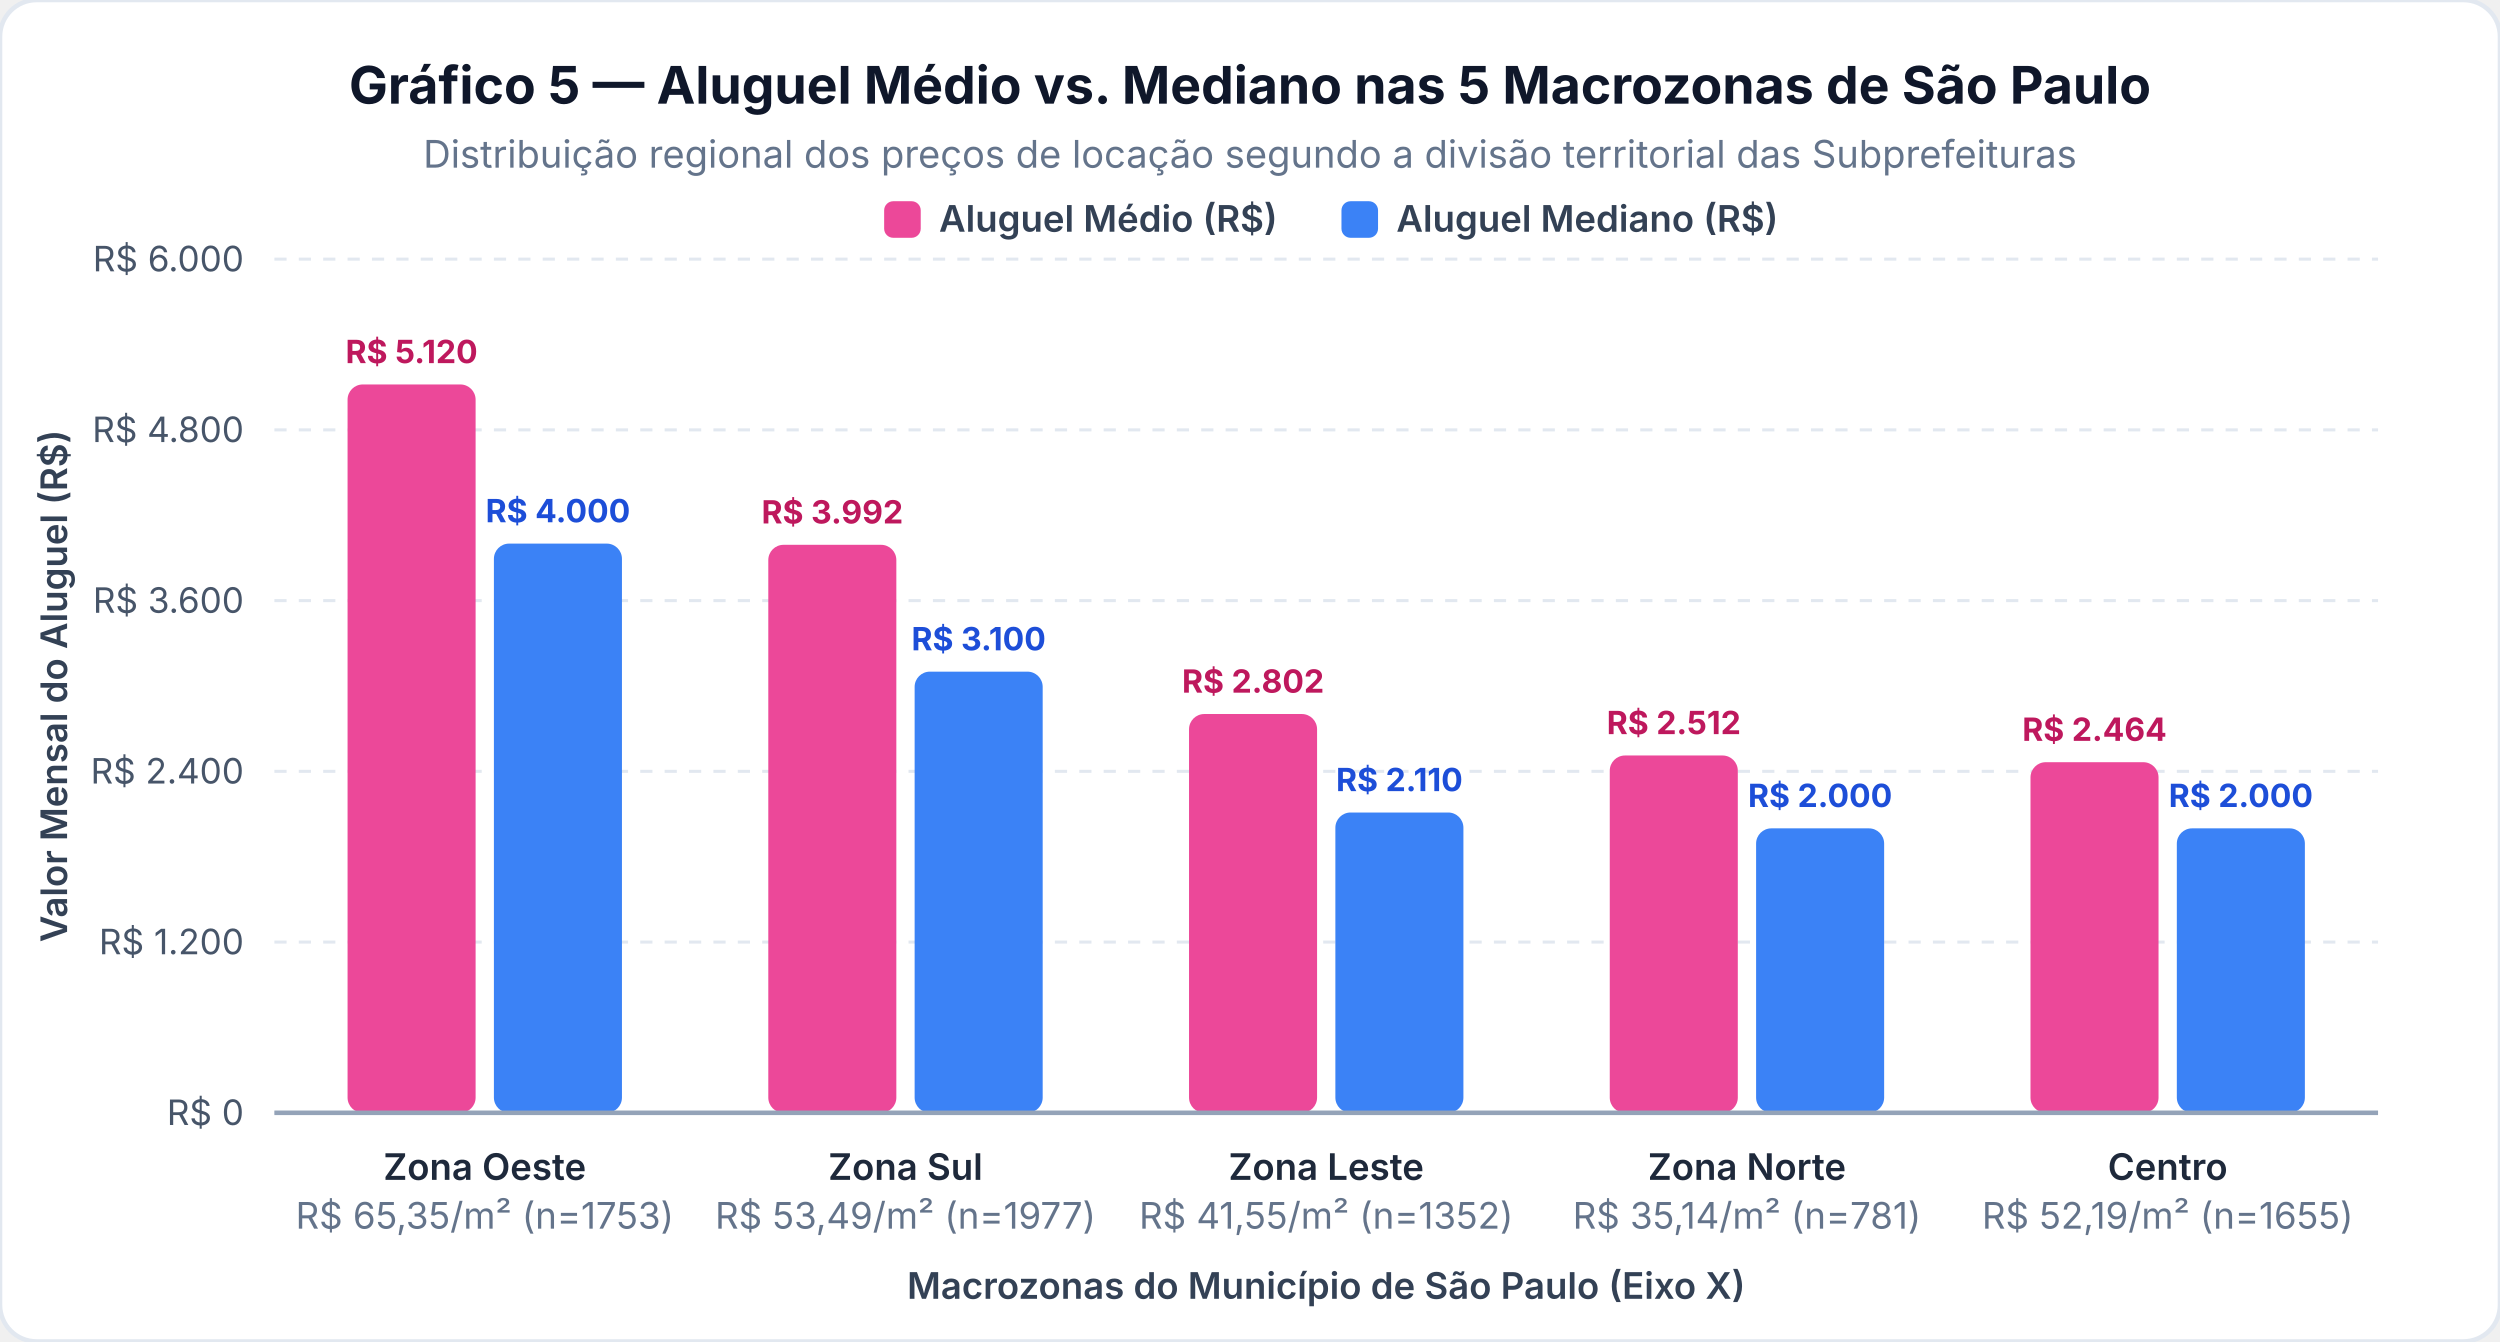
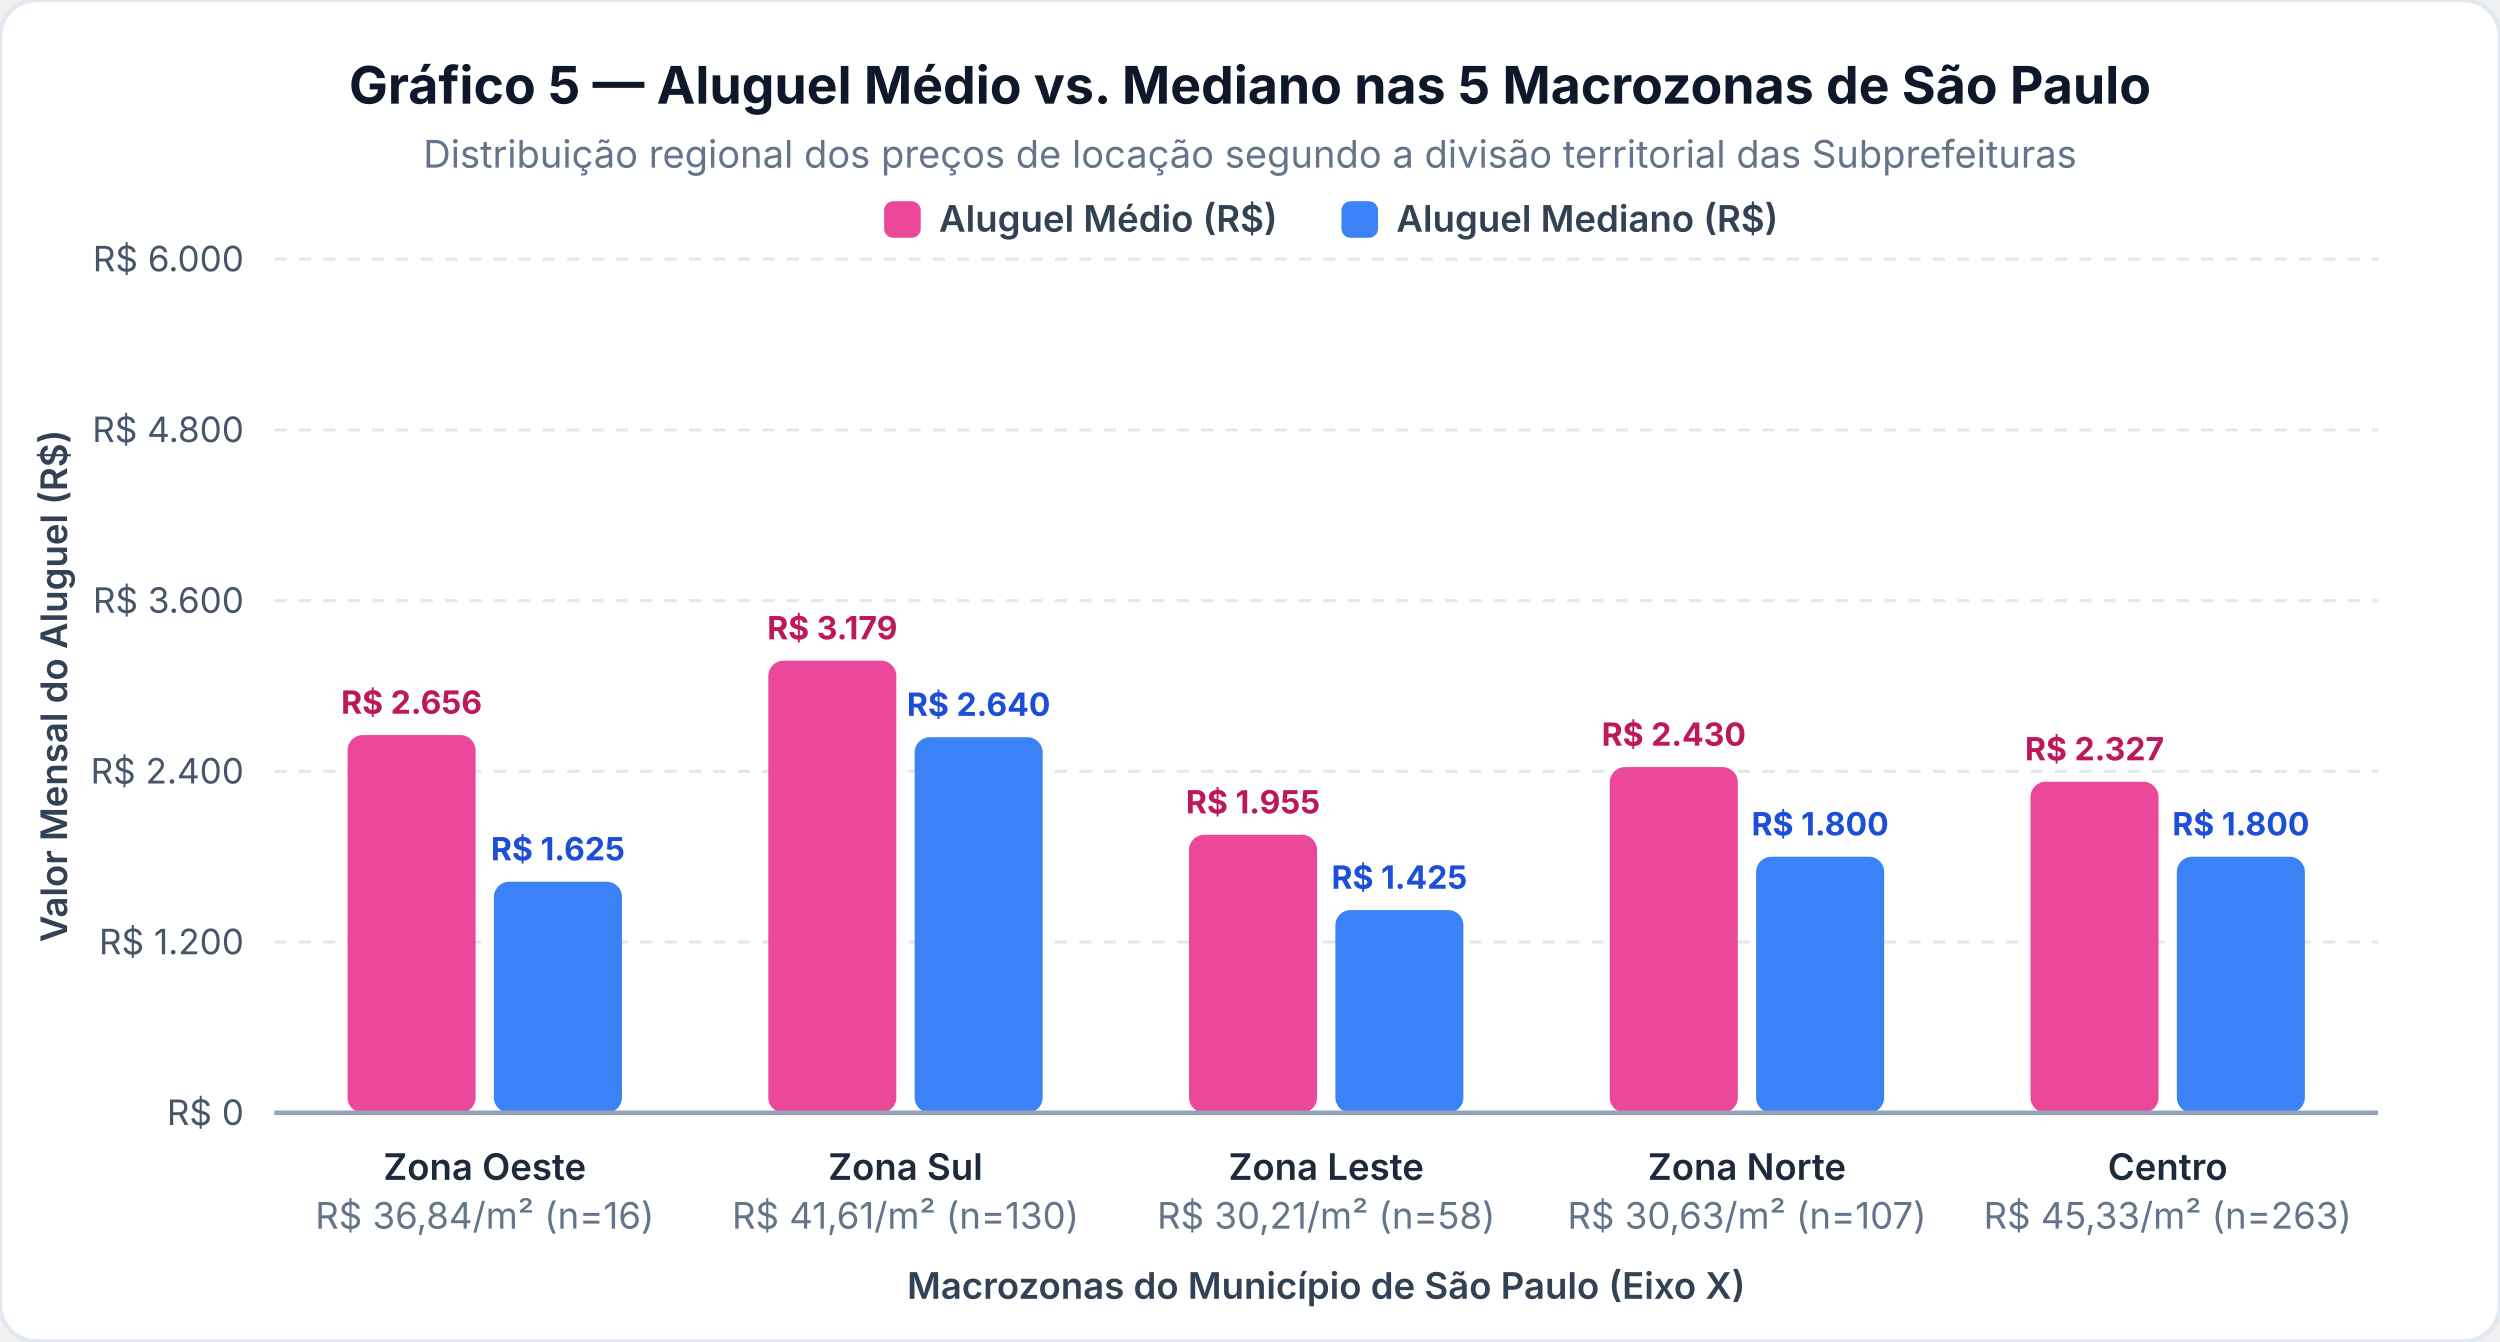
<svg xmlns="http://www.w3.org/2000/svg" viewBox="0 0 820 440" width="100%" height="100%">
  <rect width="100%" height="100%" rx="12" fill="#ffffff" stroke="#e2e8f0" stroke-width="1.5" />
  <text x="410" y="34" text-anchor="middle" font-family="Inter, Segoe UI, Arial, sans-serif" font-size="17" font-weight="700" fill="#0f172a">Gráfico 5 — Aluguel Médio vs. Mediano nas 5 Macrozonas de São Paulo</text>
  <text x="410" y="55" text-anchor="middle" font-family="Inter, Segoe UI, Arial, sans-serif" font-size="12.5" fill="#64748b">Distribuição regional dos preços de locação segundo a divisão territorial das Subprefeituras</text>
  <rect x="290" y="66" width="12" height="12" rx="3" fill="#ec4899" />
  <text x="308" y="76" font-family="Inter, Segoe UI, Arial, sans-serif" font-size="12" font-weight="600" fill="#334155">Aluguel Médio (R$)</text>
  <rect x="440" y="66" width="12" height="12" rx="3" fill="#3b82f6" />
  <text x="458" y="76" font-family="Inter, Segoe UI, Arial, sans-serif" font-size="12" font-weight="600" fill="#334155">Aluguel Mediano (R$)</text>
  <line x1="90" y1="365.0" x2="780" y2="365.0" stroke="#e2e8f0" stroke-dasharray="4,4" stroke-width="1" />
  <text x="80" y="369.0" text-anchor="end" font-family="Inter, Segoe UI, Arial, sans-serif" font-size="11.5" fill="#475569">R$ 0</text>
  <line x1="90" y1="309.0" x2="780" y2="309.0" stroke="#e2e8f0" stroke-dasharray="4,4" stroke-width="1" />
  <text x="80" y="313.0" text-anchor="end" font-family="Inter, Segoe UI, Arial, sans-serif" font-size="11.5" fill="#475569">R$ 1.200</text>
  <line x1="90" y1="253.0" x2="780" y2="253.0" stroke="#e2e8f0" stroke-dasharray="4,4" stroke-width="1" />
  <text x="80" y="257.0" text-anchor="end" font-family="Inter, Segoe UI, Arial, sans-serif" font-size="11.5" fill="#475569">R$ 2.400</text>
  <line x1="90" y1="197.0" x2="780" y2="197.0" stroke="#e2e8f0" stroke-dasharray="4,4" stroke-width="1" />
  <text x="80" y="201.0" text-anchor="end" font-family="Inter, Segoe UI, Arial, sans-serif" font-size="11.5" fill="#475569">R$ 3.600</text>
  <line x1="90" y1="141.0" x2="780" y2="141.0" stroke="#e2e8f0" stroke-dasharray="4,4" stroke-width="1" />
  <text x="80" y="145.0" text-anchor="end" font-family="Inter, Segoe UI, Arial, sans-serif" font-size="11.5" fill="#475569">R$ 4.800</text>
  <line x1="90" y1="85.0" x2="780" y2="85.0" stroke="#e2e8f0" stroke-dasharray="4,4" stroke-width="1" />
  <text x="80" y="89.0" text-anchor="end" font-family="Inter, Segoe UI, Arial, sans-serif" font-size="11.5" fill="#475569">R$ 6.000</text>
  <text x="22" y="225.0" text-anchor="middle" transform="rotate(-90 22 225.0)" font-family="Inter, Segoe UI, Arial, sans-serif" font-size="12" font-weight="600" fill="#334155">Valor Mensal do Aluguel (R$)</text>
-   <rect x="114.0" y="126.1" width="42" height="238.9" rx="5" fill="#ec4899" />
-   <text x="135.0" y="119.1" text-anchor="middle" font-family="Inter, Segoe UI, Arial, sans-serif" font-size="10.5" font-weight="700" fill="#be185d">R$ 5.120</text>
-   <rect x="162.0" y="178.3" width="42" height="186.7" rx="5" fill="#3b82f6" />
-   <text x="183.0" y="171.3" text-anchor="middle" font-family="Inter, Segoe UI, Arial, sans-serif" font-size="10.5" font-weight="700" fill="#1d4ed8">R$ 4.000</text>
+   <rect x="114.0" y="241.1" width="42" height="123.9" rx="5" fill="#ec4899" />
+   <text x="135.0" y="234.1" text-anchor="middle" font-family="Inter, Segoe UI, Arial, sans-serif" font-size="10.5" font-weight="700" fill="#be185d">R$ 2.656</text>
+   <rect x="162.0" y="289.2" width="42" height="75.8" rx="5" fill="#3b82f6" />
+   <text x="183.0" y="282.2" text-anchor="middle" font-family="Inter, Segoe UI, Arial, sans-serif" font-size="10.5" font-weight="700" fill="#1d4ed8">R$ 1.625</text>
  <text x="159.0" y="387" text-anchor="middle" font-family="Inter, Segoe UI, Arial, sans-serif" font-size="12" font-weight="600" fill="#1e293b">Zona Oeste</text>
-   <text x="159,0" y="403" text-anchor="middle" font-family="Inter, Segoe UI, Arial, sans-serif" font-size="10,5" fill="#64748b">R$ 65,35/m² (n=1753)</text>
-   <rect x="252.0" y="178.7" width="42" height="186.3" rx="5" fill="#ec4899" />
-   <text x="273.0" y="171.7" text-anchor="middle" font-family="Inter, Segoe UI, Arial, sans-serif" font-size="10.5" font-weight="700" fill="#be185d">R$ 3.992</text>
-   <rect x="300.0" y="220.3" width="42" height="144.7" rx="5" fill="#3b82f6" />
-   <text x="321.0" y="213.3" text-anchor="middle" font-family="Inter, Segoe UI, Arial, sans-serif" font-size="10.5" font-weight="700" fill="#1d4ed8">R$ 3.100</text>
+   <text x="159,0" y="403" text-anchor="middle" font-family="Inter, Segoe UI, Arial, sans-serif" font-size="10,5" fill="#64748b">R$ 36,84/m² (n=16)</text>
+   <rect x="252.0" y="216.7" width="42" height="148.3" rx="5" fill="#ec4899" />
+   <text x="273.0" y="209.7" text-anchor="middle" font-family="Inter, Segoe UI, Arial, sans-serif" font-size="10.5" font-weight="700" fill="#be185d">R$ 3.179</text>
+   <rect x="300.0" y="241.8" width="42" height="123.2" rx="5" fill="#3b82f6" />
+   <text x="321.0" y="234.8" text-anchor="middle" font-family="Inter, Segoe UI, Arial, sans-serif" font-size="10.5" font-weight="700" fill="#1d4ed8">R$ 2.640</text>
  <text x="297.0" y="387" text-anchor="middle" font-family="Inter, Segoe UI, Arial, sans-serif" font-size="12" font-weight="600" fill="#1e293b">Zona Sul</text>
-   <text x="297,0" y="403" text-anchor="middle" font-family="Inter, Segoe UI, Arial, sans-serif" font-size="10,5" fill="#64748b">R$ 53,49/m² (n=1977)</text>
-   <rect x="390.0" y="234.2" width="42" height="130.8" rx="5" fill="#ec4899" />
-   <text x="411.0" y="227.2" text-anchor="middle" font-family="Inter, Segoe UI, Arial, sans-serif" font-size="10.5" font-weight="700" fill="#be185d">R$ 2.802</text>
-   <rect x="438.0" y="266.5" width="42" height="98.5" rx="5" fill="#3b82f6" />
-   <text x="459.0" y="259.5" text-anchor="middle" font-family="Inter, Segoe UI, Arial, sans-serif" font-size="10.5" font-weight="700" fill="#1d4ed8">R$ 2.110</text>
+   <text x="297,0" y="403" text-anchor="middle" font-family="Inter, Segoe UI, Arial, sans-serif" font-size="10,5" fill="#64748b">R$ 41,61/m² (n=130)</text>
+   <rect x="390.0" y="273.8" width="42" height="91.2" rx="5" fill="#ec4899" />
+   <text x="411.0" y="266.8" text-anchor="middle" font-family="Inter, Segoe UI, Arial, sans-serif" font-size="10.5" font-weight="700" fill="#be185d">R$ 1.955</text>
+   <rect x="438.0" y="298.5" width="42" height="66.5" rx="5" fill="#3b82f6" />
+   <text x="459.0" y="291.5" text-anchor="middle" font-family="Inter, Segoe UI, Arial, sans-serif" font-size="10.5" font-weight="700" fill="#1d4ed8">R$ 1.425</text>
  <text x="435.0" y="387" text-anchor="middle" font-family="Inter, Segoe UI, Arial, sans-serif" font-size="12" font-weight="600" fill="#1e293b">Zona Leste</text>
-   <text x="435,0" y="403" text-anchor="middle" font-family="Inter, Segoe UI, Arial, sans-serif" font-size="10,5" fill="#64748b">R$ 41,55/m² (n=1352)</text>
-   <rect x="528.0" y="247.8" width="42" height="117.2" rx="5" fill="#ec4899" />
-   <text x="549.0" y="240.8" text-anchor="middle" font-family="Inter, Segoe UI, Arial, sans-serif" font-size="10.5" font-weight="700" fill="#be185d">R$ 2.512</text>
-   <rect x="576.0" y="271.7" width="42" height="93.3" rx="5" fill="#3b82f6" />
-   <text x="597.0" y="264.7" text-anchor="middle" font-family="Inter, Segoe UI, Arial, sans-serif" font-size="10.5" font-weight="700" fill="#1d4ed8">R$ 2.000</text>
+   <text x="435,0" y="403" text-anchor="middle" font-family="Inter, Segoe UI, Arial, sans-serif" font-size="10,5" fill="#64748b">R$ 30,21/m² (n=58)</text>
+   <rect x="528.0" y="251.6" width="42" height="113.4" rx="5" fill="#ec4899" />
+   <text x="549.0" y="244.6" text-anchor="middle" font-family="Inter, Segoe UI, Arial, sans-serif" font-size="10.5" font-weight="700" fill="#be185d">R$ 2.430</text>
+   <rect x="576.0" y="281.0" width="42" height="84.0" rx="5" fill="#3b82f6" />
+   <text x="597.0" y="274.0" text-anchor="middle" font-family="Inter, Segoe UI, Arial, sans-serif" font-size="10.5" font-weight="700" fill="#1d4ed8">R$ 1.800</text>
  <text x="573.0" y="387" text-anchor="middle" font-family="Inter, Segoe UI, Arial, sans-serif" font-size="12" font-weight="600" fill="#1e293b">Zona Norte</text>
-   <text x="573,0" y="403" text-anchor="middle" font-family="Inter, Segoe UI, Arial, sans-serif" font-size="10,5" fill="#64748b">R$ 35,14/m² (n=781)</text>
-   <rect x="666.0" y="250.0" width="42" height="115.0" rx="5" fill="#ec4899" />
-   <text x="687.0" y="243.0" text-anchor="middle" font-family="Inter, Segoe UI, Arial, sans-serif" font-size="10.5" font-weight="700" fill="#be185d">R$ 2.464</text>
-   <rect x="714.0" y="271.7" width="42" height="93.3" rx="5" fill="#3b82f6" />
-   <text x="735.0" y="264.7" text-anchor="middle" font-family="Inter, Segoe UI, Arial, sans-serif" font-size="10.5" font-weight="700" fill="#1d4ed8">R$ 2.000</text>
+   <text x="573,0" y="403" text-anchor="middle" font-family="Inter, Segoe UI, Arial, sans-serif" font-size="10,5" fill="#64748b">R$ 30,63/m² (n=107)</text>
+   <rect x="666.0" y="256.4" width="42" height="108.6" rx="5" fill="#ec4899" />
+   <text x="687.0" y="249.4" text-anchor="middle" font-family="Inter, Segoe UI, Arial, sans-serif" font-size="10.5" font-weight="700" fill="#be185d">R$ 2.327</text>
+   <rect x="714.0" y="281.0" width="42" height="84.0" rx="5" fill="#3b82f6" />
+   <text x="735.0" y="274.0" text-anchor="middle" font-family="Inter, Segoe UI, Arial, sans-serif" font-size="10.5" font-weight="700" fill="#1d4ed8">R$ 1.800</text>
  <text x="711.0" y="387" text-anchor="middle" font-family="Inter, Segoe UI, Arial, sans-serif" font-size="12" font-weight="600" fill="#1e293b">Centro</text>
-   <text x="711,0" y="403" text-anchor="middle" font-family="Inter, Segoe UI, Arial, sans-serif" font-size="10,5" fill="#64748b">R$ 52,19/m² (n=1655)</text>
+   <text x="711,0" y="403" text-anchor="middle" font-family="Inter, Segoe UI, Arial, sans-serif" font-size="10,5" fill="#64748b">R$ 45,33/m² (n=263)</text>
  <line x1="90" y1="365" x2="780" y2="365" stroke="#94a3b8" stroke-width="1.5" />
  <text x="435.0" y="426" text-anchor="middle" font-family="Inter, Segoe UI, Arial, sans-serif" font-size="12" font-weight="600" fill="#334155">Macrozonas do Município de São Paulo (Eixo X)</text>
</svg>
